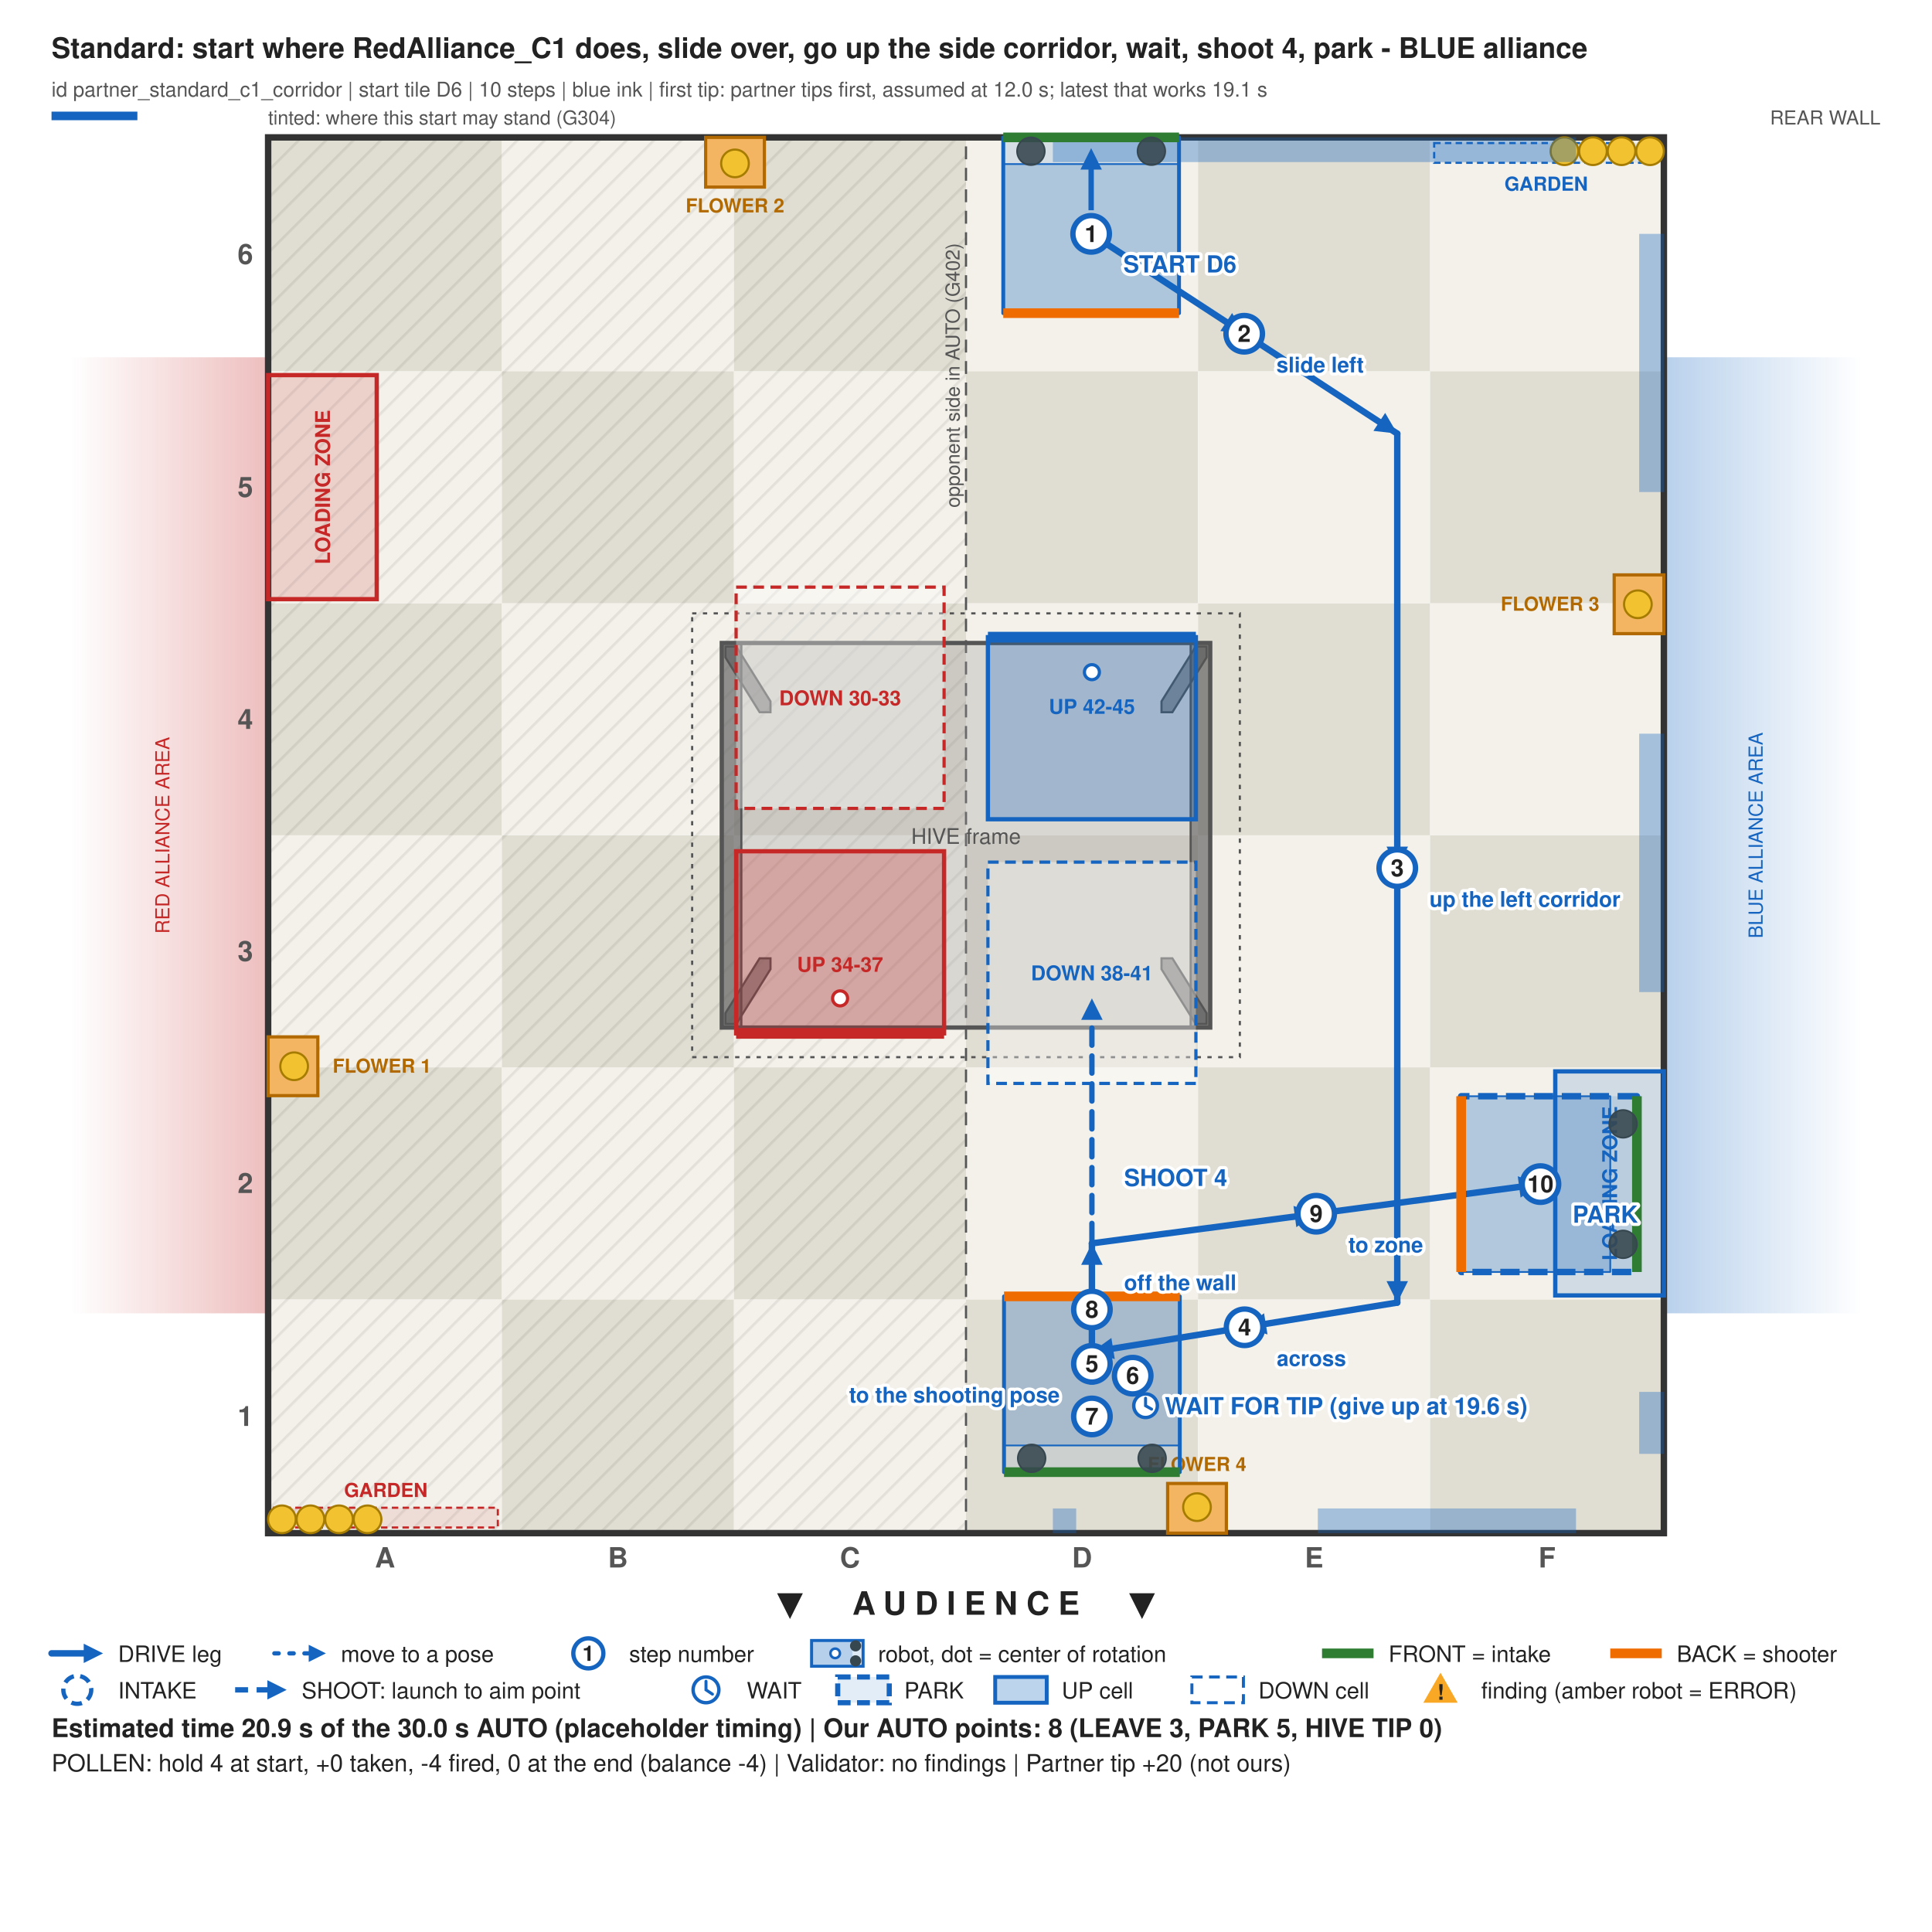
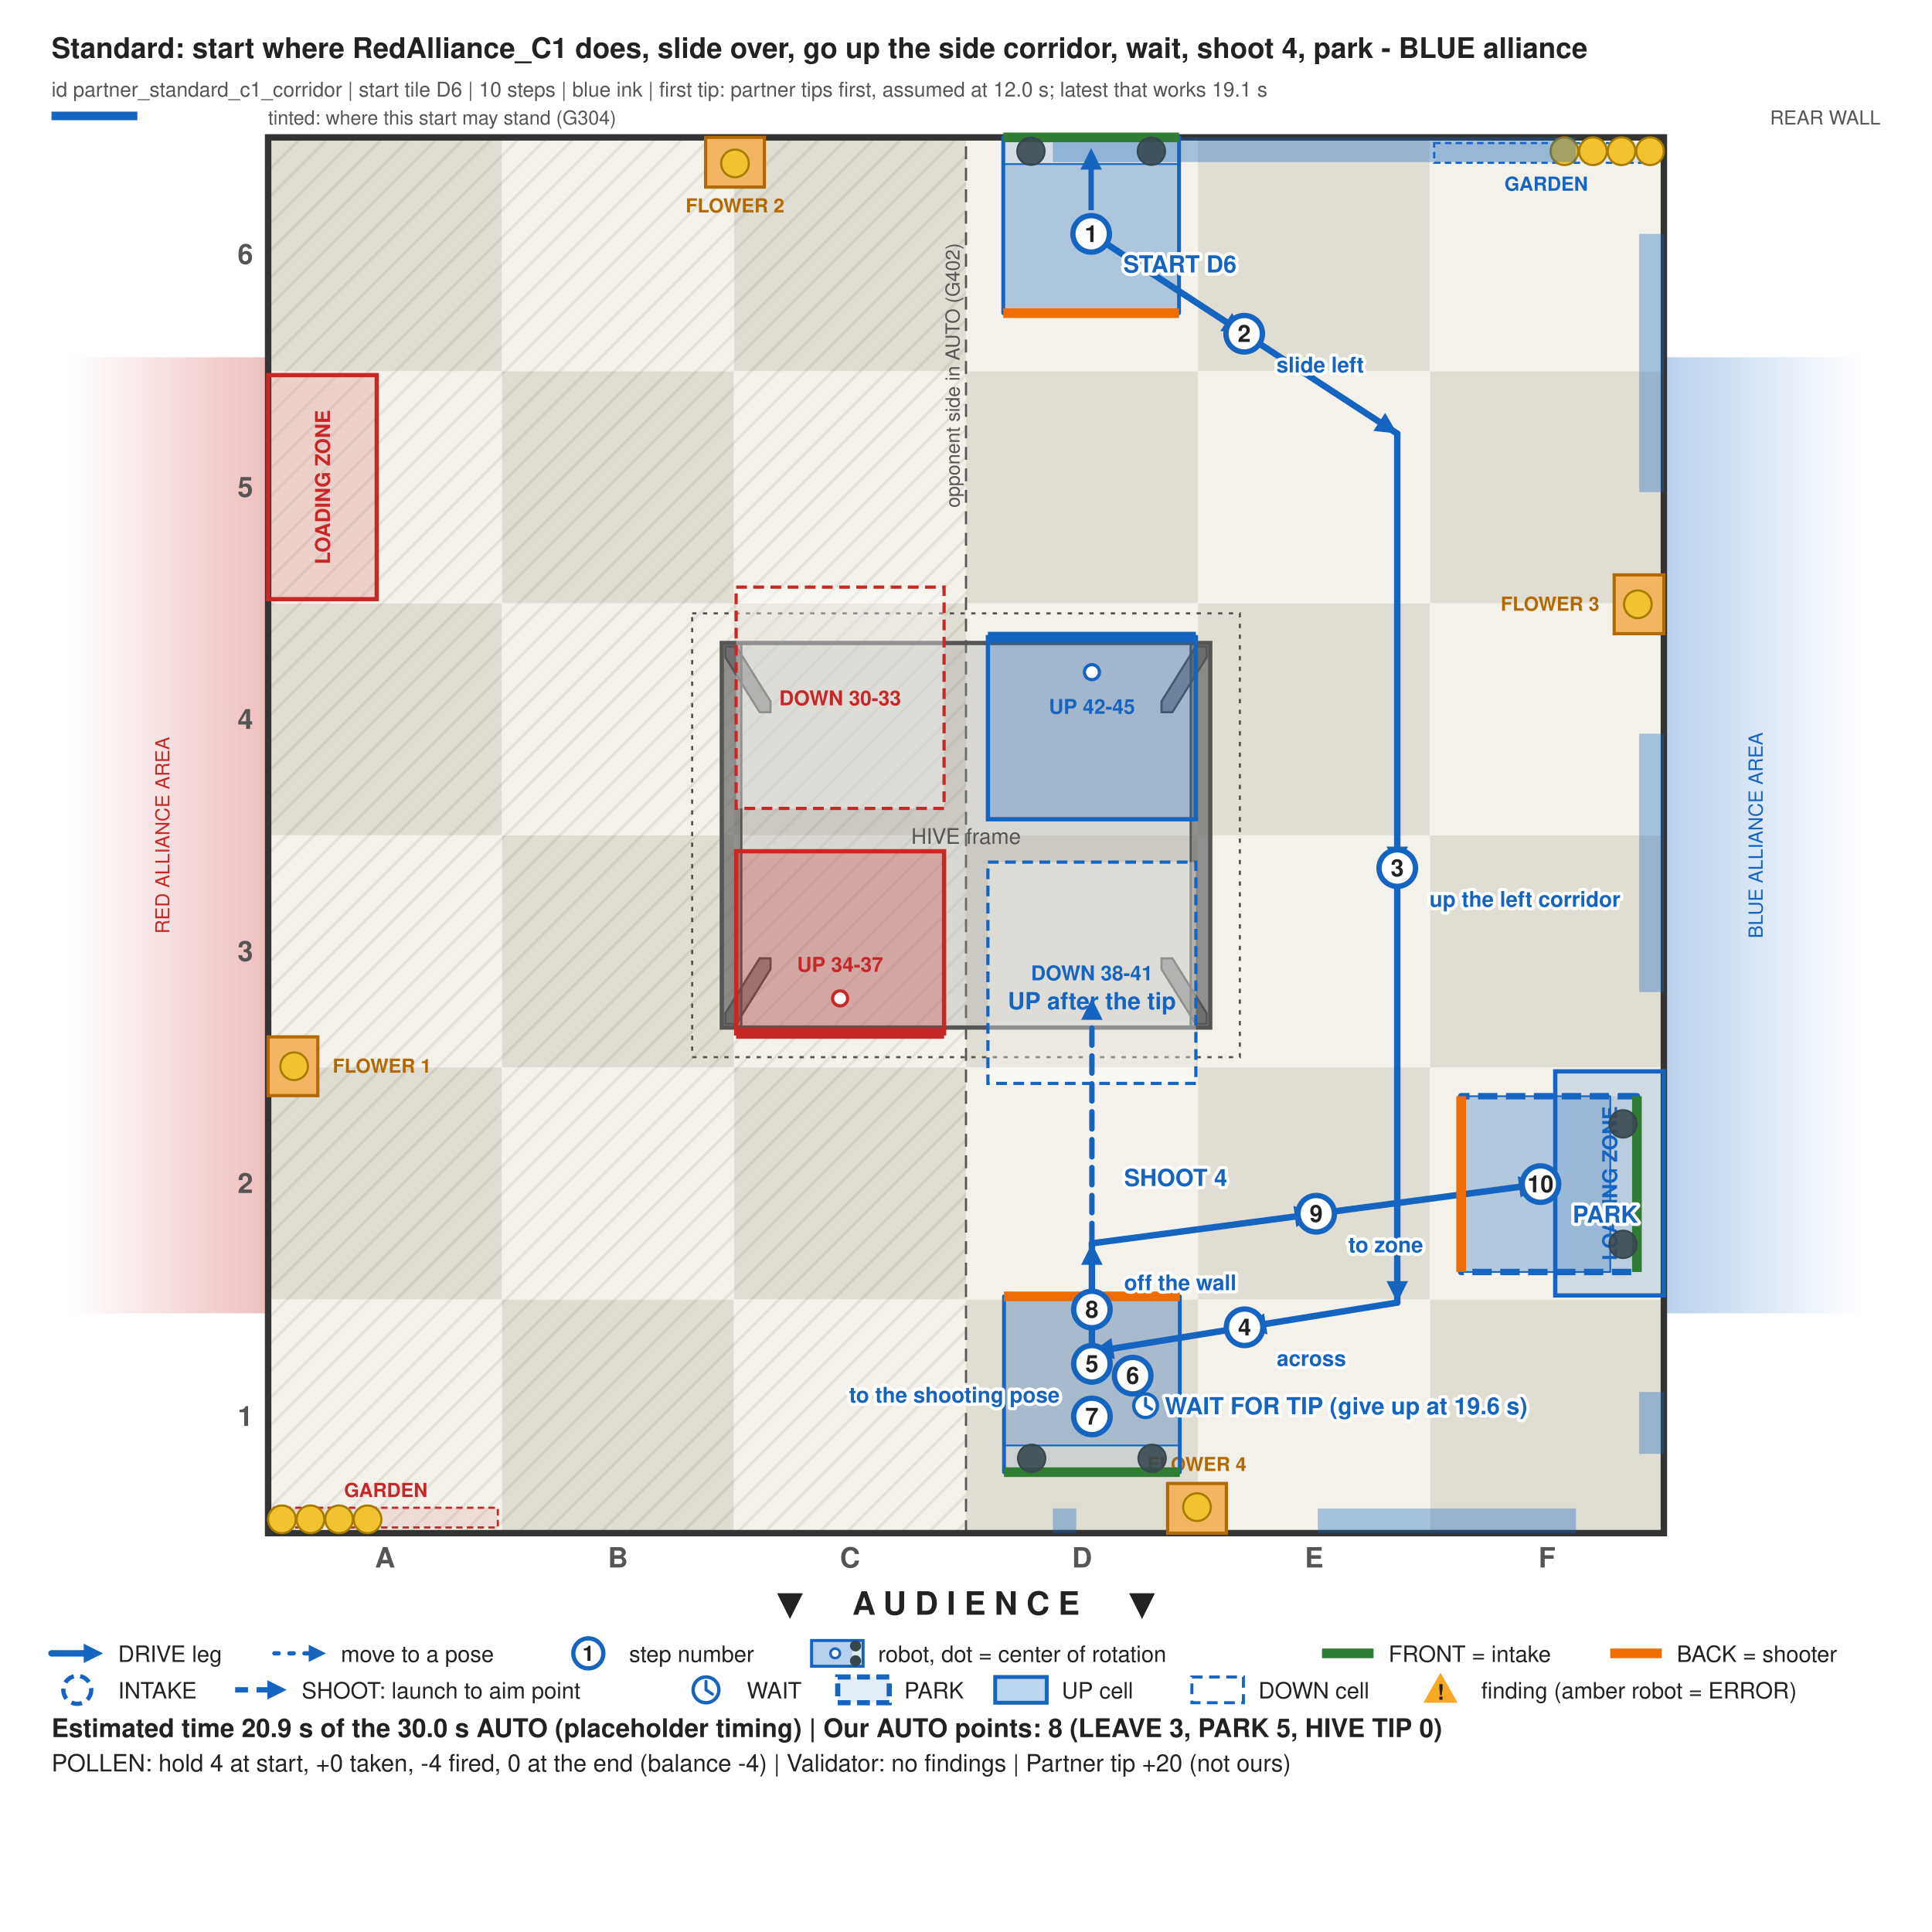
<svg xmlns="http://www.w3.org/2000/svg" viewBox="0 0 900 900" width="900" height="900" role="img" aria-labelledby="svg-title svg-desc" font-family="Helvetica, Arial, sans-serif">
  <defs>
    <linearGradient id="area-red" x1="1" y1="0" x2="0" y2="0">
      <stop offset="0" stop-color="#c62828" stop-opacity="0.30" />
      <stop offset="1" stop-color="#c62828" stop-opacity="0" />
    </linearGradient>
    <linearGradient id="area-blue" x1="0" y1="0" x2="1" y2="0">
      <stop offset="0" stop-color="#1565c0" stop-opacity="0.30" />
      <stop offset="1" stop-color="#1565c0" stop-opacity="0" />
    </linearGradient>
    <pattern id="opponent-hatch" width="9" height="9" patternUnits="userSpaceOnUse" patternTransform="rotate(45)">
      <line x1="0" y1="0" x2="0" y2="9" stroke="#000000" stroke-opacity="0.07" stroke-width="2.5" />
    </pattern>
  </defs>
  <rect id="background" x="0" y="0" width="900" height="900" fill="#ffffff" />
  <text id="title" x="24" y="27" font-size="13.23" font-weight="bold" fill="#222222">Standard: start where RedAlliance_C1 does, slide over, go up the side corridor, wait, shoot 4, park - BLUE alliance</text>
  <text id="subtitle" x="24" y="45" font-size="9.5" fill="#555555">id partner_standard_c1_corridor  |  start tile D6  |  10 steps  |  blue ink  |  first tip: partner tips first, assumed at 12.0 s; latest that works 19.1 s</text>
  <rect x="24" y="52" width="40" height="4" fill="#1565c0" />
  <g id="field">
    <rect class="alliance-area" data-alliance="RED" x="32.9" y="166.43" width="92" height="445.37" fill="url(#area-red)" />
    <rect class="alliance-area" data-alliance="BLUE" x="775.1" y="166.43" width="92" height="445.37" fill="url(#area-blue)" />
    <text x="78.9" y="389.12" font-size="9" fill="#c62828" text-anchor="middle" transform="rotate(-90 78.9 389.12)">RED ALLIANCE AREA</text>
    <text x="821.1" y="389.12" font-size="9" fill="#1565c0" text-anchor="middle" transform="rotate(-90 821.1 389.12)">BLUE ALLIANCE AREA</text>
    <rect class="tile" data-tile="A1" x="124.9" y="605.3" width="108.9" height="108.9" fill="#f3f1ea" />
    <rect class="tile" data-tile="A2" x="124.9" y="497.2" width="108.9" height="108.1" fill="#e0ddd2" />
    <rect class="tile" data-tile="A3" x="124.9" y="389.1" width="108.9" height="108.1" fill="#f3f1ea" />
    <rect class="tile" data-tile="A4" x="124.9" y="281" width="108.9" height="108.1" fill="#e0ddd2" />
    <rect class="tile" data-tile="A5" x="124.9" y="172.9" width="108.9" height="108.1" fill="#f3f1ea" />
    <rect class="tile" data-tile="A6" x="124.9" y="64" width="108.9" height="108.9" fill="#e0ddd2" />
    <rect class="tile" data-tile="B1" x="233.8" y="605.3" width="108.1" height="108.9" fill="#e0ddd2" />
    <rect class="tile" data-tile="B2" x="233.8" y="497.2" width="108.1" height="108.1" fill="#f3f1ea" />
    <rect class="tile" data-tile="B3" x="233.8" y="389.1" width="108.1" height="108.1" fill="#e0ddd2" />
    <rect class="tile" data-tile="B4" x="233.8" y="281" width="108.1" height="108.1" fill="#f3f1ea" />
    <rect class="tile" data-tile="B5" x="233.8" y="172.9" width="108.1" height="108.1" fill="#e0ddd2" />
    <rect class="tile" data-tile="B6" x="233.8" y="64" width="108.1" height="108.9" fill="#f3f1ea" />
    <rect class="tile" data-tile="C1" x="341.9" y="605.3" width="108.1" height="108.9" fill="#f3f1ea" />
    <rect class="tile" data-tile="C2" x="341.9" y="497.2" width="108.1" height="108.1" fill="#e0ddd2" />
    <rect class="tile" data-tile="C3" x="341.9" y="389.1" width="108.1" height="108.1" fill="#f3f1ea" />
    <rect class="tile" data-tile="C4" x="341.9" y="281" width="108.1" height="108.1" fill="#e0ddd2" />
    <rect class="tile" data-tile="C5" x="341.9" y="172.9" width="108.1" height="108.1" fill="#f3f1ea" />
    <rect class="tile" data-tile="C6" x="341.9" y="64" width="108.1" height="108.9" fill="#e0ddd2" />
    <rect class="tile" data-tile="D1" x="450" y="605.3" width="108.1" height="108.9" fill="#e0ddd2" />
    <rect class="tile" data-tile="D2" x="450" y="497.2" width="108.1" height="108.1" fill="#f3f1ea" />
    <rect class="tile" data-tile="D3" x="450" y="389.1" width="108.1" height="108.1" fill="#e0ddd2" />
    <rect class="tile" data-tile="D4" x="450" y="281" width="108.1" height="108.1" fill="#f3f1ea" />
    <rect class="tile" data-tile="D5" x="450" y="172.9" width="108.1" height="108.1" fill="#e0ddd2" />
    <rect class="tile" data-tile="D6" x="450" y="64" width="108.1" height="108.9" fill="#f3f1ea" />
    <rect class="tile" data-tile="E1" x="558.1" y="605.3" width="108.1" height="108.9" fill="#f3f1ea" />
    <rect class="tile" data-tile="E2" x="558.1" y="497.2" width="108.1" height="108.1" fill="#e0ddd2" />
    <rect class="tile" data-tile="E3" x="558.1" y="389.1" width="108.1" height="108.1" fill="#f3f1ea" />
    <rect class="tile" data-tile="E4" x="558.1" y="281" width="108.1" height="108.1" fill="#e0ddd2" />
    <rect class="tile" data-tile="E5" x="558.1" y="172.9" width="108.1" height="108.1" fill="#f3f1ea" />
    <rect class="tile" data-tile="E6" x="558.1" y="64" width="108.1" height="108.9" fill="#e0ddd2" />
    <rect class="tile" data-tile="F1" x="666.2" y="605.3" width="108.9" height="108.9" fill="#e0ddd2" />
    <rect class="tile" data-tile="F2" x="666.2" y="497.2" width="108.9" height="108.1" fill="#f3f1ea" />
    <rect class="tile" data-tile="F3" x="666.2" y="389.1" width="108.9" height="108.1" fill="#e0ddd2" />
    <rect class="tile" data-tile="F4" x="666.2" y="281" width="108.9" height="108.1" fill="#f3f1ea" />
    <rect class="tile" data-tile="F5" x="666.2" y="172.9" width="108.9" height="108.1" fill="#e0ddd2" />
    <rect class="tile" data-tile="F6" x="666.2" y="64" width="108.9" height="108.9" fill="#f3f1ea" />
    <rect id="opponent-side" x="124.9" y="64" width="325.1" height="650.2" fill="url(#opponent-hatch)" />
    <line id="side-line" x1="450" y1="714.2" x2="450" y2="64" stroke="#555555" stroke-width="1" stroke-dasharray="6 4" />
    <text id="opponent-label" x="447" y="174.86" font-size="9" fill="#555555" text-anchor="middle" transform="rotate(-90 447 174.86)">opponent side in AUTO (G402)</text>
    <text class="tile-label" x="179.35" y="730.2" font-size="13" font-weight="bold" text-anchor="middle" fill="#555555">A</text>
    <text class="tile-label" x="287.85" y="730.2" font-size="13" font-weight="bold" text-anchor="middle" fill="#555555">B</text>
    <text class="tile-label" x="395.95" y="730.2" font-size="13" font-weight="bold" text-anchor="middle" fill="#555555">C</text>
    <text class="tile-label" x="504.05" y="730.2" font-size="13" font-weight="bold" text-anchor="middle" fill="#555555">D</text>
    <text class="tile-label" x="612.15" y="730.2" font-size="13" font-weight="bold" text-anchor="middle" fill="#555555">E</text>
    <text class="tile-label" x="720.65" y="730.2" font-size="13" font-weight="bold" text-anchor="middle" fill="#555555">F</text>
    <text class="tile-label" x="117.9" y="664.25" font-size="13" font-weight="bold" text-anchor="end" fill="#555555">1</text>
    <text class="tile-label" x="117.9" y="555.75" font-size="13" font-weight="bold" text-anchor="end" fill="#555555">2</text>
    <text class="tile-label" x="117.9" y="447.65" font-size="13" font-weight="bold" text-anchor="end" fill="#555555">3</text>
    <text class="tile-label" x="117.9" y="339.55" font-size="13" font-weight="bold" text-anchor="end" fill="#555555">4</text>
    <text class="tile-label" x="117.9" y="231.45" font-size="13" font-weight="bold" text-anchor="end" fill="#555555">5</text>
    <text class="tile-label" x="117.9" y="122.95" font-size="13" font-weight="bold" text-anchor="end" fill="#555555">6</text>
    <rect id="field-border" x="124.9" y="64" width="650.2" height="650.2" fill="none" stroke="#333333" stroke-width="3" />
  </g>
  <g id="structures">
    <rect id="hive-frame" x="336.23" y="299.53" width="227.54" height="179.14" fill="#9a9a9a" fill-opacity="0.30" stroke="#555555" stroke-width="2" />
    <rect id="hive-keepout" x="322.43" y="285.73" width="255.14" height="206.74" fill="none" stroke="#555555" stroke-width="1" stroke-dasharray="2 3" />
    <g id="hive-solid">
      <polygon class="hive-foot" points="336.23,478.67 345.35,478.67 345.35,299.53 336.23,299.53" fill="#555555" fill-opacity="0.55" stroke="#555555" stroke-width="1" />
      <polygon class="hive-foot" points="554.65,478.67 563.77,478.67 563.77,299.53 554.65,299.53" fill="#555555" fill-opacity="0.55" stroke="#555555" stroke-width="1" />
      <polygon class="hive-foot" points="337.94,477.01 343,477.01 358.92,451.48 358.92,446.42 353.86,446.42 337.94,471.95" fill="#555555" fill-opacity="0.55" stroke="#555555" stroke-width="1" />
      <polygon class="hive-foot" points="337.94,306.25 353.86,331.78 358.92,331.78 358.92,326.72 343,301.19 337.94,301.19" fill="#555555" fill-opacity="0.55" stroke="#555555" stroke-width="1" />
      <polygon class="hive-foot" points="541.08,451.48 557,477.01 562.06,477.01 562.06,471.95 546.14,446.42 541.08,446.42" fill="#555555" fill-opacity="0.55" stroke="#555555" stroke-width="1" />
      <polygon class="hive-foot" points="541.08,331.78 546.14,331.78 562.06,306.25 562.06,301.19 557,301.19 541.08,326.72" fill="#555555" fill-opacity="0.55" stroke="#555555" stroke-width="1" />
    </g>
    <text x="450" y="393.1" font-size="10" fill="#555555" text-anchor="middle">HIVE frame</text>
    <g class="hive" data-alliance="RED">
      <g class="cell cell-down" data-alliance="RED" data-side="REAR">
        <rect x="342.91" y="273.5" width="96.88" height="103.09" fill="#ffffff" fill-opacity="0.35" stroke="#c62828" stroke-width="1.5" stroke-dasharray="5 3" />
        <text x="391.35" y="328.55" font-size="9.5" font-weight="bold" fill="#c62828" text-anchor="middle">DOWN 30-33</text>
      </g>
      <g class="cell cell-up" data-alliance="RED" data-side="AUDIENCE">
        <rect x="342.91" y="396.55" width="96.88" height="84.82" fill="#c62828" fill-opacity="0.28" stroke="#c62828" stroke-width="2" />
        <line class="cell-opening" x1="342.91" y1="481.38" x2="439.79" y2="481.38" stroke="#c62828" stroke-width="5" />
        <circle class="aim-point" cx="391.35" cy="465.08" r="3.5" fill="#ffffff" stroke="#c62828" stroke-width="1.5" />
        <text x="391.35" y="452.68" font-size="9.5" font-weight="bold" fill="#c62828" text-anchor="middle">UP 34-37</text>
      </g>
    </g>
    <g class="hive" data-alliance="BLUE">
      <g class="cell cell-down" data-alliance="BLUE" data-side="AUDIENCE">
        <rect x="460.21" y="401.61" width="96.88" height="103.09" fill="#ffffff" fill-opacity="0.35" stroke="#1565c0" stroke-width="1.5" stroke-dasharray="5 3" />
        <text x="508.65" y="456.66" font-size="9.5" font-weight="bold" fill="#1565c0" text-anchor="middle">DOWN 38-41</text>
+         <text class="cell-cue" x="508.65" y="470.16" font-size="11" font-weight="bold" fill="#1565c0" text-anchor="middle">UP after the tip</text>
      </g>
      <g class="cell cell-up" data-alliance="BLUE" data-side="REAR">
        <rect x="460.21" y="296.82" width="96.88" height="84.82" fill="#1565c0" fill-opacity="0.28" stroke="#1565c0" stroke-width="2" />
        <line class="cell-opening" x1="460.21" y1="296.82" x2="557.09" y2="296.82" stroke="#1565c0" stroke-width="5" />
        <circle class="aim-point" cx="508.65" cy="313.12" r="3.5" fill="#ffffff" stroke="#1565c0" stroke-width="1.5" />
        <text x="508.65" y="332.52" font-size="9.5" font-weight="bold" fill="#1565c0" text-anchor="middle">UP 42-45</text>
      </g>
    </g>
    <g class="flower" data-flower="1">
      <rect x="124.9" y="483.02" width="23.15" height="27.37" fill="#f3b562" stroke="#b26a00" stroke-width="1.5" />
      <circle cx="137.02" cy="496.71" r="6.44" fill="#f2c230" stroke="#a67c00" stroke-width="1" />
      <text x="154.95" y="499.71" font-size="9" fill="#b26a00" font-weight="bold" text-anchor="start">FLOWER 1</text>
    </g>
    <g class="flower" data-flower="2">
      <rect x="328.71" y="64" width="27.37" height="23.15" fill="#f3b562" stroke="#b26a00" stroke-width="1.5" />
      <circle cx="342.39" cy="76.12" r="6.44" fill="#f2c230" stroke="#a67c00" stroke-width="1" />
      <text x="342.39" y="98.95" font-size="9" fill="#b26a00" font-weight="bold" text-anchor="middle">FLOWER 2</text>
    </g>
    <g class="flower" data-flower="3">
      <rect x="751.95" y="267.81" width="23.15" height="27.37" fill="#f3b562" stroke="#b26a00" stroke-width="1.5" />
      <circle cx="762.98" cy="281.49" r="6.44" fill="#f2c230" stroke="#a67c00" stroke-width="1" />
      <text x="745.05" y="284.49" font-size="9" fill="#b26a00" font-weight="bold" text-anchor="end">FLOWER 3</text>
    </g>
    <g class="flower" data-flower="4">
      <rect x="543.92" y="691.05" width="27.37" height="23.15" fill="#f3b562" stroke="#b26a00" stroke-width="1.5" />
      <circle cx="557.61" cy="702.08" r="6.44" fill="#f2c230" stroke="#a67c00" stroke-width="1" />
      <text x="557.61" y="685.25" font-size="9" fill="#b26a00" font-weight="bold" text-anchor="middle">FLOWER 4</text>
    </g>
    <g class="garden" data-alliance="RED">
      <rect x="127.54" y="702.36" width="104.37" height="9.2" fill="#c62828" fill-opacity="0.10" stroke="#c62828" stroke-width="1" stroke-dasharray="3 2" />
      <circle class="pollen" cx="131.34" cy="707.76" r="6.44" fill="#f2c230" stroke="#a67c00" stroke-width="1" />
      <circle class="pollen" cx="144.63" cy="707.76" r="6.44" fill="#f2c230" stroke="#a67c00" stroke-width="1" />
      <circle class="pollen" cx="157.93" cy="707.76" r="6.44" fill="#f2c230" stroke="#a67c00" stroke-width="1" />
      <circle class="pollen" cx="171.22" cy="707.76" r="6.44" fill="#f2c230" stroke="#a67c00" stroke-width="1" />
      <text x="179.73" y="697.36" font-size="9" fill="#c62828" text-anchor="middle" font-weight="bold">GARDEN</text>
    </g>
    <g class="loading-zone" data-alliance="RED">
      <rect x="124.9" y="174.74" width="50.6" height="104.37" fill="#c62828" fill-opacity="0.16" stroke="#c62828" stroke-width="2" />
      <text x="150.2" y="230.43" font-size="9.5" font-weight="bold" fill="#c62828" text-anchor="middle" transform="rotate(-90 150.2 226.93)">LOADING ZONE</text>
    </g>
    <g class="garden" data-alliance="BLUE">
      <rect x="668.09" y="66.64" width="104.37" height="9.2" fill="#1565c0" fill-opacity="0.10" stroke="#1565c0" stroke-width="1" stroke-dasharray="3 2" />
      <circle class="pollen" cx="768.66" cy="70.44" r="6.44" fill="#f2c230" stroke="#a67c00" stroke-width="1" />
      <circle class="pollen" cx="755.37" cy="70.44" r="6.44" fill="#f2c230" stroke="#a67c00" stroke-width="1" />
      <circle class="pollen" cx="742.07" cy="70.44" r="6.44" fill="#f2c230" stroke="#a67c00" stroke-width="1" />
      <circle class="pollen" cx="728.78" cy="70.44" r="6.44" fill="#f2c230" stroke="#a67c00" stroke-width="1" />
      <text x="720.27" y="88.84" font-size="9" fill="#1565c0" text-anchor="middle" font-weight="bold">GARDEN</text>
    </g>
    <g class="loading-zone" data-alliance="BLUE">
      <rect x="724.5" y="499.09" width="50.6" height="104.37" fill="#1565c0" fill-opacity="0.16" stroke="#1565c0" stroke-width="2" />
      <text x="749.8" y="554.77" font-size="9.5" font-weight="bold" fill="#1565c0" text-anchor="middle" transform="rotate(-90 749.8 551.27)">LOADING ZONE</text>
    </g>
    <text id="audience-label" x="450" y="752.2" font-size="15" font-weight="bold" letter-spacing="4" text-anchor="middle" fill="#222222">AUDIENCE</text>
    <polygon class="compass-arrow" points="362,742.2 374,742.2 368,754.2" fill="#222222" />
    <polygon class="compass-arrow" points="526,742.2 538,742.2 532,754.2" fill="#222222" />
    <text x="876" y="58" font-size="9" fill="#555555" text-anchor="end">REAR WALL</text>
  </g>
  <g id="start-bands" data-heading="90">
    <rect class="start-band" data-wall="BLUE" data-from="8.03" data-to="14.3" x="763.6" y="648.4" width="11.5" height="28.86" fill="#1565c0" fill-opacity="0.35" />
    <rect class="start-band" data-wall="BLUE" data-from="54.79" data-to="80.96" x="763.6" y="341.78" width="11.5" height="120.37" fill="#1565c0" fill-opacity="0.35" />
    <rect class="start-band" data-wall="BLUE" data-from="105.43" data-to="131.58" x="763.6" y="108.94" width="11.5" height="120.27" fill="#1565c0" fill-opacity="0.35" />
    <rect class="start-band" data-wall="AUDIENCE" data-from="79.47" data-to="81.83" x="490.48" y="702.7" width="10.85" height="11.5" fill="#1565c0" fill-opacity="0.35" />
    <rect class="start-band" data-wall="AUDIENCE" data-from="106.3" data-to="132.45" x="613.89" y="702.7" width="120.27" height="11.5" fill="#1565c0" fill-opacity="0.35" />
    <rect class="start-band" data-wall="REAR" data-from="79.47" data-to="132.45" x="490.48" y="64" width="243.68" height="11.5" fill="#1565c0" fill-opacity="0.35" />
    <text class="start-band-label" x="124.9" y="58" font-size="9" fill="#555555">tinted: where this start may stand (G304)</text>
  </g>
  <g id="route" data-ink="#1565c0" data-alliance="BLUE" data-route="partner_standard_c1_corridor">
    <g class="drive-leg" data-step="2" data-mode="CONSTANT">
      <path class="leg" d="M 508.3 108.94 L 650.9 202" fill="none" stroke="#1565c0" stroke-width="3" stroke-linecap="round" stroke-linejoin="round" />
      <polygon class="arrowhead" points="579.6,155.47 568.49,154.19 573.96,145.82" fill="#1565c0" />
      <polygon class="arrowhead" points="650.9,202 639.79,200.72 645.26,192.35" fill="#1565c0" />
    </g>
    <g class="drive-leg" data-step="3" data-mode="CONSTANT">
      <path class="leg" d="M 650.9 202 L 650.9 606.8" fill="none" stroke="#1565c0" stroke-width="3" stroke-linecap="round" stroke-linejoin="round" />
      <polygon class="arrowhead" points="650.9,404.4 645.9,394.4 655.9,394.4" fill="#1565c0" />
      <polygon class="arrowhead" points="650.9,606.8 645.9,596.8 655.9,596.8" fill="#1565c0" />
    </g>
    <g class="drive-leg" data-step="4" data-mode="CONSTANT">
      <path class="leg" d="M 650.9 606.8 L 508.65 629.8" fill="none" stroke="#1565c0" stroke-width="3" stroke-linecap="round" stroke-linejoin="round" />
      <polygon class="arrowhead" points="579.78,618.3 588.85,611.77 590.45,621.64" fill="#1565c0" />
      <polygon class="arrowhead" points="508.65,629.8 517.72,623.27 519.32,633.14" fill="#1565c0" />
    </g>
    <g class="drive-leg" data-step="5" data-mode="CONSTANT">
      <path class="leg" d="M 508.65 629.8 L 508.65 640.84" fill="none" stroke="#1565c0" stroke-width="3" stroke-linecap="round" stroke-linejoin="round" />
      <polygon class="arrowhead" points="508.65,640.84 503.65,630.84 513.65,630.84" fill="#1565c0" />
    </g>
    <g class="drive-leg" data-step="8" data-mode="CONSTANT">
      <path class="leg" d="M 508.65 640.84 L 508.65 579.2" fill="none" stroke="#1565c0" stroke-width="3" stroke-linecap="round" stroke-linejoin="round" />
      <polygon class="arrowhead" points="508.65,579.2 513.65,589.2 503.65,589.2" fill="#1565c0" />
    </g>
    <g class="drive-leg" data-step="9" data-mode="LINEAR">
      <path class="leg" d="M 508.65 579.2 L 717.6 551.6" fill="none" stroke="#1565c0" stroke-width="3" stroke-linecap="round" stroke-linejoin="round" />
      <polygon class="arrowhead" points="613.13,565.4 603.87,571.67 602.56,561.75" fill="#1565c0" />
      <polygon class="arrowhead" points="717.6,551.6 708.34,557.87 707.03,547.95" fill="#1565c0" />
    </g>
    <g id="start-footprint" class="footprint start" data-step="1">
      <polygon class="outline" points="467.36,64 467.36,145.88 549.24,145.88 549.24,64" fill="#1565c0" fill-opacity="0.14" stroke="#1565c0" stroke-width="1.8" stroke-linejoin="round" />
      <polygon class="chassis" points="467.36,76.42 467.36,145.88 549.24,145.88 549.24,76.42" fill="#1565c0" fill-opacity="0.2" stroke="#1565c0" stroke-width="0.8" stroke-linejoin="round" />
      <line class="front-edge" x1="467.36" y1="64" x2="549.24" y2="64" stroke="#2e7d32" stroke-width="4.5" />
      <line class="back-edge" x1="467.36" y1="145.88" x2="549.24" y2="145.88" stroke="#ef6c00" stroke-width="4.5" />
      <circle class="wheel" data-wheel="LEFT" cx="480.24" cy="70.44" r="6.44" fill="#37474f" fill-opacity="0.88" stroke="#37474f" stroke-width="0.8" />
      <circle class="wheel" data-wheel="RIGHT" cx="536.36" cy="70.44" r="6.44" fill="#37474f" fill-opacity="0.88" stroke="#37474f" stroke-width="0.8" />
      <g class="pose-point" data-x="83.35" data-y="131.58">
        <circle cx="508.3" cy="108.94" r="3.4" fill="#ffffff" fill-opacity="0.92" stroke="#1565c0" stroke-width="1.6" />
        <line x1="504.9" y1="108.94" x2="511.7" y2="108.94" stroke="#1565c0" stroke-width="1" />
        <line x1="508.3" y1="105.54" x2="508.3" y2="112.34" stroke="#1565c0" stroke-width="1" />
      </g>
      <line class="heading-arrow" x1="508.3" y1="97.94" x2="508.3" y2="77" stroke="#1565c0" stroke-width="2.5" />
      <polygon class="arrowhead" points="508.3,69 513.3,79 503.3,79" fill="#1565c0" />
    </g>
    <g class="shoot-pose" data-step="7" data-nominal="false">
      <polygon class="outline" points="549.59,685.78 549.59,603.9 467.71,603.9 467.71,685.78" fill="#1565c0" fill-opacity="0.1" stroke="#1565c0" stroke-width="1.8" stroke-linejoin="round" />
      <polygon class="chassis" points="549.59,673.36 549.59,603.9 467.71,603.9 467.71,673.36" fill="#1565c0" fill-opacity="0.2" stroke="#1565c0" stroke-width="0.8" stroke-linejoin="round" />
      <line class="front-edge" x1="549.59" y1="685.78" x2="467.71" y2="685.78" stroke="#2e7d32" stroke-width="4.5" />
      <line class="back-edge" x1="549.59" y1="603.9" x2="467.71" y2="603.9" stroke="#ef6c00" stroke-width="4.5" />
      <circle class="wheel" data-wheel="LEFT" cx="536.71" cy="679.34" r="6.44" fill="#37474f" fill-opacity="0.88" stroke="#37474f" stroke-width="0.8" />
      <circle class="wheel" data-wheel="RIGHT" cx="480.59" cy="679.34" r="6.44" fill="#37474f" fill-opacity="0.88" stroke="#37474f" stroke-width="0.8" />
      <g class="pose-point" data-x="83.42" data-y="15.95">
        <circle cx="508.65" cy="640.84" r="3.4" fill="#ffffff" fill-opacity="0.92" stroke="#1565c0" stroke-width="1.6" />
        <line x1="505.25" y1="640.84" x2="512.05" y2="640.84" stroke="#1565c0" stroke-width="1" />
        <line x1="508.65" y1="637.44" x2="508.65" y2="644.24" stroke="#1565c0" stroke-width="1" />
      </g>
      <line class="shot" x1="508.65" y1="603.9" x2="508.65" y2="474.08" stroke="#1565c0" stroke-width="2.5" stroke-dasharray="8 5" stroke-linecap="round" />
      <polygon class="arrowhead" points="508.65,465.08 513.65,475.08 503.65,475.08" fill="#1565c0" />
    </g>
    <g class="park-outline" data-step="10">
      <polygon class="outline" points="762.54,510.66 680.66,510.66 680.66,592.54 762.54,592.54" fill="#1565c0" fill-opacity="0.12" stroke="#1565c0" stroke-width="3" stroke-dasharray="9 4" stroke-linejoin="round" />
      <polygon class="chassis" points="750.12,510.66 680.66,510.66 680.66,592.54 750.12,592.54" fill="#1565c0" fill-opacity="0.2" stroke="#1565c0" stroke-width="0.8" stroke-linejoin="round" />
      <line class="front-edge" x1="762.54" y1="510.66" x2="762.54" y2="592.54" stroke="#2e7d32" stroke-width="4.5" />
      <line class="back-edge" x1="680.66" y1="510.66" x2="680.66" y2="592.54" stroke="#ef6c00" stroke-width="4.5" />
      <circle class="wheel" data-wheel="LEFT" cx="756.1" cy="523.54" r="6.44" fill="#37474f" fill-opacity="0.88" stroke="#37474f" stroke-width="0.8" />
      <circle class="wheel" data-wheel="RIGHT" cx="756.1" cy="579.66" r="6.44" fill="#37474f" fill-opacity="0.88" stroke="#37474f" stroke-width="0.8" />
      <g class="pose-point" data-x="128.85" data-y="35.35">
        <circle cx="717.6" cy="551.6" r="3.4" fill="#ffffff" fill-opacity="0.92" stroke="#1565c0" stroke-width="1.6" />
        <line x1="714.2" y1="551.6" x2="721" y2="551.6" stroke="#1565c0" stroke-width="1" />
        <line x1="717.6" y1="548.2" x2="717.6" y2="555" stroke="#1565c0" stroke-width="1" />
      </g>
    </g>
    <g id="badges">
      <g class="badge" data-step="1" data-kind="START">
        <circle cx="508.3" cy="108.94" r="8.5" fill="#ffffff" stroke="#1565c0" stroke-width="2.5" />
        <text x="508.3" y="112.74" font-size="11" font-weight="bold" text-anchor="middle" fill="#222222">1</text>
      </g>
      <g class="badge" data-step="2" data-kind="DRIVE">
        <circle cx="579.6" cy="155.47" r="8.5" fill="#ffffff" stroke="#1565c0" stroke-width="2.5" />
        <text x="579.6" y="159.27" font-size="11" font-weight="bold" text-anchor="middle" fill="#222222">2</text>
      </g>
      <g class="badge" data-step="3" data-kind="DRIVE">
        <circle cx="650.9" cy="404.4" r="8.5" fill="#ffffff" stroke="#1565c0" stroke-width="2.5" />
        <text x="650.9" y="408.2" font-size="11" font-weight="bold" text-anchor="middle" fill="#222222">3</text>
      </g>
      <g class="badge" data-step="4" data-kind="DRIVE">
        <circle cx="579.78" cy="618.3" r="8.5" fill="#ffffff" stroke="#1565c0" stroke-width="2.5" />
        <text x="579.78" y="622.1" font-size="11" font-weight="bold" text-anchor="middle" fill="#222222">4</text>
      </g>
      <g class="badge" data-step="5" data-kind="DRIVE">
        <circle cx="508.65" cy="635.32" r="8.5" fill="#ffffff" stroke="#1565c0" stroke-width="2.5" />
        <text x="508.65" y="639.12" font-size="11" font-weight="bold" text-anchor="middle" fill="#222222">5</text>
      </g>
      <g class="badge" data-step="6" data-kind="WAIT_FOR_TIP">
        <circle cx="527.65" cy="640.84" r="8.5" fill="#ffffff" stroke="#1565c0" stroke-width="2.5" />
        <text x="527.65" y="644.64" font-size="11" font-weight="bold" text-anchor="middle" fill="#222222">6</text>
      </g>
      <g class="badge" data-step="7" data-kind="SHOOT">
        <circle cx="508.65" cy="659.84" r="8.5" fill="#ffffff" stroke="#1565c0" stroke-width="2.5" />
        <text x="508.65" y="663.64" font-size="11" font-weight="bold" text-anchor="middle" fill="#222222">7</text>
      </g>
      <g class="badge" data-step="8" data-kind="DRIVE">
        <circle cx="508.65" cy="610.02" r="8.5" fill="#ffffff" stroke="#1565c0" stroke-width="2.5" />
        <text x="508.65" y="613.82" font-size="11" font-weight="bold" text-anchor="middle" fill="#222222">8</text>
      </g>
      <g class="badge" data-step="9" data-kind="DRIVE">
        <circle cx="613.13" cy="565.4" r="8.5" fill="#ffffff" stroke="#1565c0" stroke-width="2.5" />
        <text x="613.13" y="569.2" font-size="11" font-weight="bold" text-anchor="middle" fill="#222222">9</text>
      </g>
      <g class="badge" data-step="10" data-kind="PARK">
        <circle cx="717.6" cy="551.6" r="8.5" fill="#ffffff" stroke="#1565c0" stroke-width="2.5" />
        <text x="717.6" y="555.4" font-size="11" font-weight="bold" text-anchor="middle" fill="#222222">10</text>
      </g>
    </g>
    <g id="step-labels">
      <text class="step-label" x="523.3" y="126.94" font-size="11" font-weight="bold" fill="#1565c0" text-anchor="start" stroke="#ffffff" stroke-width="3" stroke-linejoin="round" paint-order="stroke">START D6</text>
      <text class="step-label" x="594.6" y="173.47" font-size="10" font-weight="bold" fill="#1565c0" text-anchor="start" stroke="#ffffff" stroke-width="3" stroke-linejoin="round" paint-order="stroke">slide left</text>
      <text class="step-label" x="665.9" y="422.4" font-size="10" font-weight="bold" fill="#1565c0" text-anchor="start" stroke="#ffffff" stroke-width="3" stroke-linejoin="round" paint-order="stroke">up the left corridor</text>
      <text class="step-label" x="594.78" y="636.3" font-size="10" font-weight="bold" fill="#1565c0" text-anchor="start" stroke="#ffffff" stroke-width="3" stroke-linejoin="round" paint-order="stroke">across</text>
      <text class="step-label" x="493.65" y="653.32" font-size="10" font-weight="bold" fill="#1565c0" text-anchor="end" stroke="#ffffff" stroke-width="3" stroke-linejoin="round" paint-order="stroke">to the shooting pose</text>
      <g class="clock">
        <circle cx="533.65" cy="654.84" r="5.5" fill="#ffffff" stroke="#1565c0" stroke-width="1.6" />
        <polyline points="533.65,651.34 533.65,654.84 536.45,656.44" fill="none" stroke="#1565c0" stroke-width="1.4" stroke-linecap="round" />
      </g>
      <text class="step-label" x="542.65" y="658.84" font-size="11" font-weight="bold" fill="#1565c0" text-anchor="start" stroke="#ffffff" stroke-width="3" stroke-linejoin="round" paint-order="stroke">WAIT FOR TIP (give up at 19.6 s)</text>
      <text class="step-label" x="523.65" y="552.49" font-size="11" font-weight="bold" fill="#1565c0" text-anchor="start" stroke="#ffffff" stroke-width="3" stroke-linejoin="round" paint-order="stroke">SHOOT 4</text>
      <text class="step-label" x="523.65" y="601.02" font-size="10" font-weight="bold" fill="#1565c0" text-anchor="start" stroke="#ffffff" stroke-width="3" stroke-linejoin="round" paint-order="stroke">off the wall</text>
      <text class="step-label" x="628.13" y="583.4" font-size="10" font-weight="bold" fill="#1565c0" text-anchor="start" stroke="#ffffff" stroke-width="3" stroke-linejoin="round" paint-order="stroke">to zone</text>
      <text class="step-label" x="732.6" y="569.6" font-size="11" font-weight="bold" fill="#1565c0" text-anchor="start" stroke="#ffffff" stroke-width="3" stroke-linejoin="round" paint-order="stroke">PARK</text>
    </g>
    <g id="issue-marks">
</g>
  </g>
  <g id="legend">
    <g class="legend-item" data-icon="drive">
      <line x1="24" y1="770.2" x2="40" y2="770.2" stroke="#1565c0" stroke-width="3" stroke-linecap="round" />
      <polygon class="arrowhead" points="48,770.2 39,774.7 39,765.7" fill="#1565c0" />
      <text x="55" y="774.2" font-size="10.5" fill="#222222">DRIVE leg</text>
    </g>
    <g class="legend-item" data-icon="approach">
      <line x1="127.81" y1="770.2" x2="143.81" y2="770.2" stroke="#1565c0" stroke-width="2" stroke-dasharray="2 5" stroke-linecap="round" />
      <polygon class="arrowhead" points="151.81,770.2 143.81,774.2 143.81,766.2" fill="#1565c0" />
      <text x="158.81" y="774.2" font-size="10.5" fill="#222222">move to a pose</text>
    </g>
    <g class="legend-item" data-icon="badge">
      <circle cx="274.07" cy="770.2" r="7" fill="#ffffff" stroke="#1565c0" stroke-width="2" />
      <text x="274.07" y="773.7" font-size="10" font-weight="bold" text-anchor="middle" fill="#222222">1</text>
      <text x="293.07" y="774.2" font-size="10.5" fill="#222222">step number</text>
    </g>
    <g class="legend-item" data-icon="robot">
      <rect x="378.06" y="764.2" width="24" height="12" fill="#1565c0" fill-opacity="0.14" stroke="#1565c0" stroke-width="1.4" />
      <rect x="378.06" y="764.2" width="19" height="12" fill="#1565c0" fill-opacity="0.2" />
      <circle cx="398.56" cy="766.7" r="2.6" fill="#37474f" />
      <circle cx="398.56" cy="773.7" r="2.6" fill="#37474f" />
      <circle cx="389.06" cy="770.2" r="2.2" fill="#ffffff" stroke="#1565c0" stroke-width="1.2" />
      <text x="409.06" y="774.2" font-size="10.5" fill="#222222">robot, dot = center of rotation</text>
    </g>
    <g class="legend-item" data-icon="front">
      <line x1="615.85" y1="770.2" x2="639.85" y2="770.2" stroke="#2e7d32" stroke-width="4.5" />
      <text x="646.85" y="774.2" font-size="10.5" fill="#222222">FRONT = intake</text>
    </g>
    <g class="legend-item" data-icon="back">
      <line x1="750.11" y1="770.2" x2="774.11" y2="770.2" stroke="#ef6c00" stroke-width="4.5" />
      <text x="781.11" y="774.2" font-size="10.5" fill="#222222">BACK = shooter</text>
    </g>
    <g class="legend-item" data-icon="intake">
      <circle cx="36" cy="787.2" r="6.5" fill="none" stroke="#1565c0" stroke-width="2" stroke-dasharray="5 3" />
      <text x="55" y="791.2" font-size="10.5" fill="#222222">INTAKE</text>
    </g>
    <g class="legend-item" data-icon="shoot">
      <line x1="109.54" y1="787.2" x2="125.54" y2="787.2" stroke="#1565c0" stroke-width="2.5" stroke-dasharray="6 4" />
      <polygon class="arrowhead" points="133.54,787.2 124.54,791.7 124.54,782.7" fill="#1565c0" />
      <text x="140.54" y="791.2" font-size="10.5" fill="#222222">SHOOT: launch to aim point</text>
    </g>
    <g class="legend-item" data-icon="wait">
      <circle cx="328.88" cy="787.2" r="6" fill="#ffffff" stroke="#1565c0" stroke-width="1.6" />
      <polyline points="328.88,783.2 328.88,787.2 331.88,789.2" fill="none" stroke="#1565c0" stroke-width="1.4" stroke-linecap="round" />
      <text x="347.88" y="791.2" font-size="10.5" fill="#222222">WAIT</text>
    </g>
    <g class="legend-item" data-icon="park">
      <rect x="390.24" y="781.2" width="24" height="12" fill="#1565c0" fill-opacity="0.12" stroke="#1565c0" stroke-width="2.4" stroke-dasharray="6 3" />
      <text x="421.24" y="791.2" font-size="10.5" fill="#222222">PARK</text>
    </g>
    <g class="legend-item" data-icon="up">
      <rect x="463.6" y="781.2" width="24" height="12" fill="#1565c0" fill-opacity="0.28" stroke="#1565c0" stroke-width="1.8" />
      <text x="494.6" y="791.2" font-size="10.5" fill="#222222">UP cell</text>
    </g>
    <g class="legend-item" data-icon="down">
      <rect x="555.23" y="781.2" width="24" height="12" fill="#ffffff" fill-opacity="0.35" stroke="#1565c0" stroke-width="1.4" stroke-dasharray="5 3" />
      <text x="586.23" y="791.2" font-size="10.5" fill="#222222">DOWN cell</text>
    </g>
    <g class="legend-item" data-icon="issue">
      <polygon points="671.04,779.2 679.04,793.2 663.04,793.2" fill="#f9a825" />
      <text x="671.04" y="791.8" font-size="10" font-weight="bold" text-anchor="middle" fill="#222222">!</text>
      <text x="690.04" y="791.2" font-size="10.5" fill="#222222">finding (amber robot = ERROR)</text>
    </g>
  </g>
  <g id="footer">
    <text id="footer-metrics" x="24" y="809.2" font-size="12" font-weight="bold" fill="#222222">Estimated time 20.9 s of the 30.0 s AUTO (placeholder timing)   |   Our AUTO points: 8  (LEAVE 3, PARK 5, HIVE TIP 0)</text>
    <text id="footer-pollen" x="24" y="825.2" font-size="11.1" fill="#222222">POLLEN: hold 4 at start, +0 taken, -4 fired, 0 at the end (balance -4)   |   Validator: no findings   |   Partner tip +20 (not ours)</text>
  </g>
</svg>
